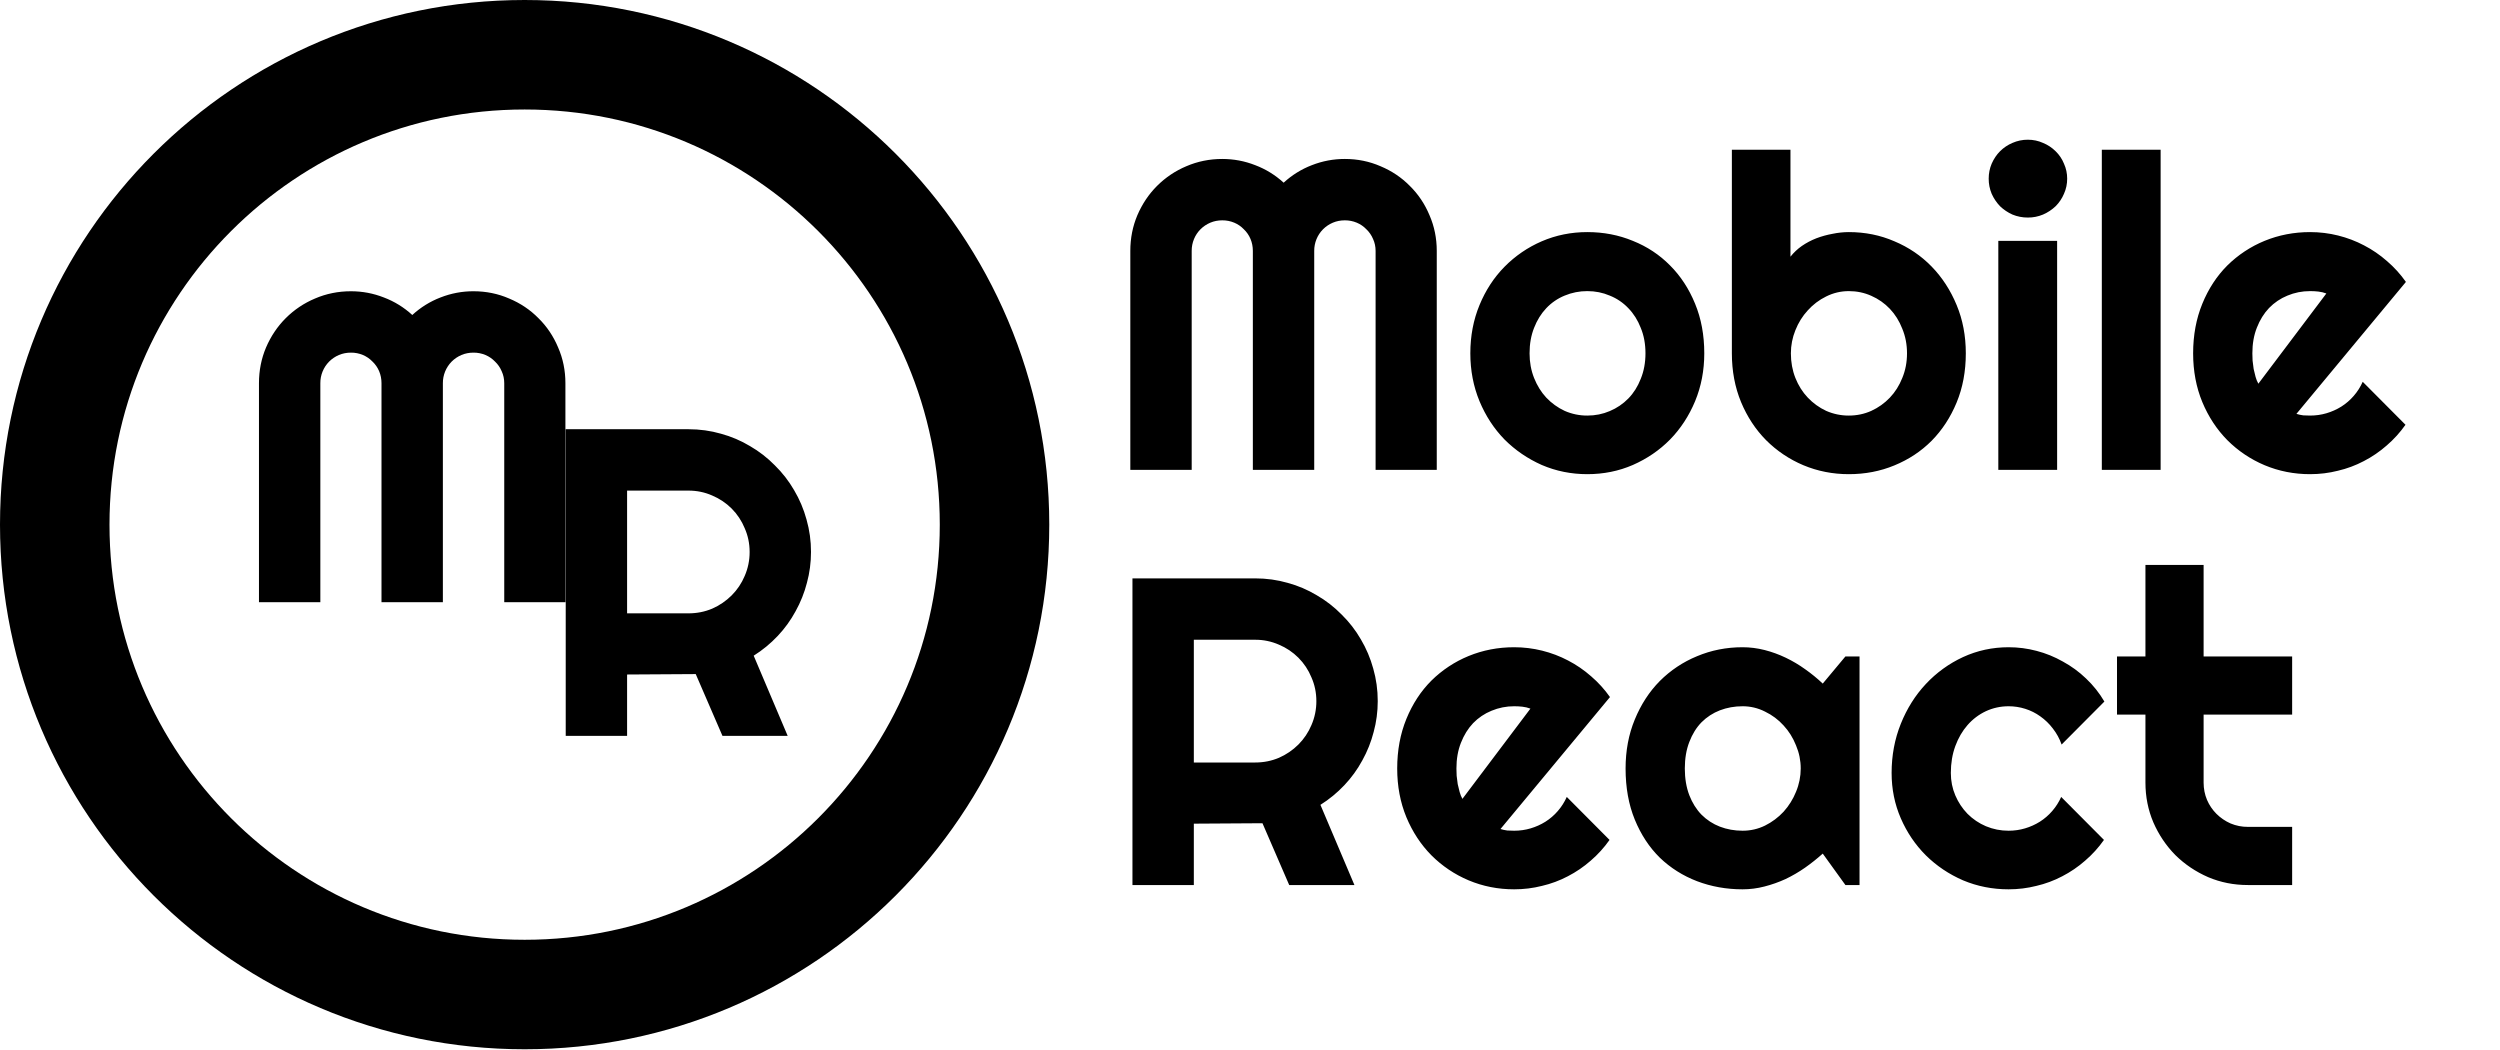
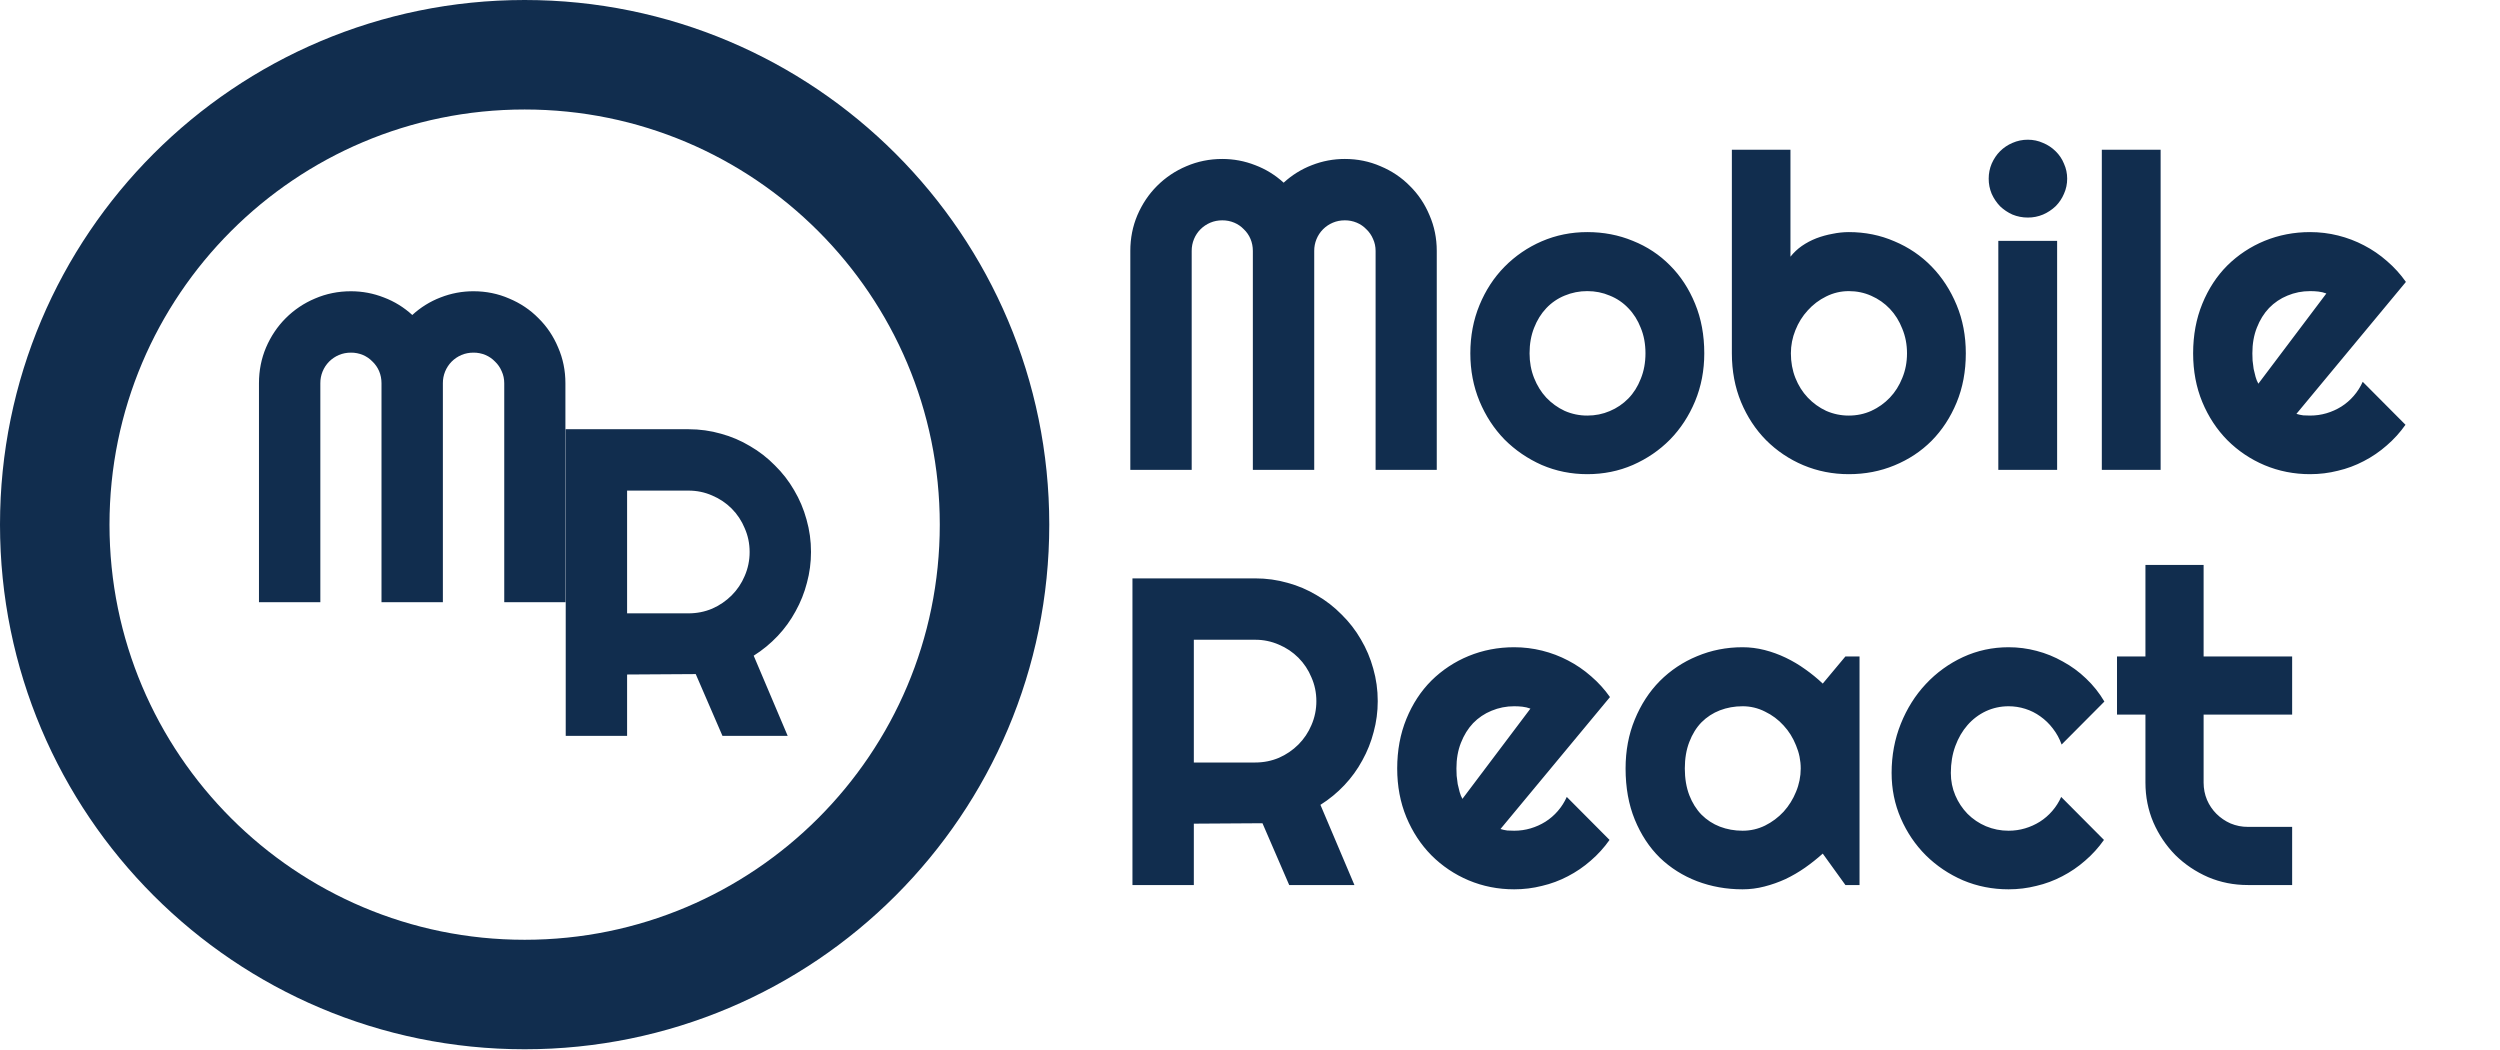
<svg xmlns="http://www.w3.org/2000/svg" width="548" height="230" fill="none">
-   <circle cx="115" cy="115" r="103" stroke="#000" stroke-width="24" />
-   <path fill="#000" d="M123.938 132h-13.407V84c0-.938-.187-1.813-.562-2.625a6.219 6.219 0 0 0-1.453-2.11 6.214 6.214 0 0 0-2.11-1.453 6.664 6.664 0 0 0-2.625-.515c-.937 0-1.812.172-2.625.516A6.734 6.734 0 0 0 99 79.266 6.666 6.666 0 0 0 97.078 84v48H83.625V84c0-.938-.172-1.813-.516-2.625a6.216 6.216 0 0 0-1.453-2.11 6.213 6.213 0 0 0-2.11-1.453 6.668 6.668 0 0 0-2.624-.515c-.938 0-1.813.172-2.625.516a6.73 6.73 0 0 0-2.156 1.453A6.666 6.666 0 0 0 70.219 84v48H56.766V84c0-2.781.515-5.39 1.547-7.828 1.062-2.469 2.5-4.61 4.312-6.422a20.025 20.025 0 0 1 6.422-4.313c2.469-1.062 5.094-1.593 7.875-1.593 2.5 0 4.906.453 7.219 1.36a19.247 19.247 0 0 1 6.234 3.843 19.375 19.375 0 0 1 6.188-3.844 19.611 19.611 0 0 1 7.218-1.36c2.781 0 5.391.532 7.828 1.594 2.469 1.032 4.61 2.47 6.422 4.313 1.844 1.813 3.281 3.953 4.313 6.422 1.062 2.437 1.594 5.047 1.594 7.828v48ZM137.459 107.54v26.906h13.453c1.844 0 3.578-.344 5.203-1.031a13.975 13.975 0 0 0 4.266-2.906 13.318 13.318 0 0 0 2.859-4.266 13.04 13.04 0 0 0 1.078-5.25c0-1.844-.359-3.578-1.078-5.203a13.19 13.19 0 0 0-2.859-4.313 13.318 13.318 0 0 0-4.266-2.859c-1.625-.719-3.359-1.078-5.203-1.078h-13.453Zm0 53.766h-13.453v-67.22h26.906c2.469 0 4.844.329 7.125.985a25.143 25.143 0 0 1 6.375 2.719c2 1.156 3.812 2.562 5.437 4.219a25.348 25.348 0 0 1 4.219 5.437c1.188 2 2.094 4.141 2.719 6.422a25.65 25.65 0 0 1 .984 7.125c0 2.313-.297 4.563-.89 6.75a26.23 26.23 0 0 1-2.485 6.234 25.637 25.637 0 0 1-3.937 5.438 26.826 26.826 0 0 1-5.25 4.312l7.453 17.579h-14.297l-5.859-13.547-15.047.093v13.454ZM314.938 103h-13.407V55c0-.938-.187-1.813-.562-2.625a6.219 6.219 0 0 0-1.453-2.11 6.214 6.214 0 0 0-2.11-1.453 6.664 6.664 0 0 0-2.625-.515c-.937 0-1.812.172-2.625.516A6.734 6.734 0 0 0 290 50.266 6.663 6.663 0 0 0 288.078 55v48h-13.453V55c0-.938-.172-1.813-.516-2.625a6.205 6.205 0 0 0-1.453-2.11 6.22 6.22 0 0 0-2.109-1.453 6.671 6.671 0 0 0-2.625-.515c-.938 0-1.813.172-2.625.516a6.723 6.723 0 0 0-2.156 1.453 6.568 6.568 0 0 0-1.407 2.109 6.68 6.68 0 0 0-.515 2.625v48h-13.453V55c0-2.781.515-5.39 1.546-7.828 1.063-2.469 2.5-4.61 4.313-6.422a20.022 20.022 0 0 1 6.422-4.313c2.469-1.062 5.094-1.593 7.875-1.593 2.5 0 4.906.453 7.219 1.36a19.252 19.252 0 0 1 6.234 3.843 19.378 19.378 0 0 1 6.187-3.844 19.616 19.616 0 0 1 7.219-1.36c2.781 0 5.391.532 7.828 1.594 2.469 1.032 4.61 2.47 6.422 4.313 1.844 1.813 3.281 3.953 4.313 6.422 1.062 2.437 1.594 5.047 1.594 7.828v48Zm58.64-25.547c0 3.75-.672 7.25-2.016 10.5-1.343 3.219-3.171 6.016-5.484 8.39-2.312 2.344-5.031 4.204-8.156 5.579-3.094 1.344-6.422 2.016-9.984 2.016-3.532 0-6.86-.672-9.985-2.016-3.094-1.375-5.812-3.234-8.156-5.578-2.313-2.375-4.141-5.172-5.485-8.39-1.343-3.25-2.015-6.75-2.015-10.5 0-3.813.672-7.345 2.015-10.595 1.344-3.25 3.172-6.046 5.485-8.39a25.773 25.773 0 0 1 8.156-5.578c3.125-1.344 6.453-2.016 9.985-2.016 3.562 0 6.89.64 9.984 1.922 3.125 1.25 5.844 3.047 8.156 5.39 2.313 2.313 4.141 5.11 5.484 8.391 1.344 3.25 2.016 6.875 2.016 10.875Zm-12.89 0c0-2.062-.344-3.922-1.032-5.578-.656-1.688-1.562-3.125-2.718-4.313a11.39 11.39 0 0 0-4.079-2.765c-1.531-.656-3.171-.984-4.921-.984a12.7 12.7 0 0 0-4.969.984 11.483 11.483 0 0 0-4.031 2.766c-1.126 1.187-2.016 2.624-2.672 4.312-.657 1.656-.985 3.516-.985 5.578 0 1.938.328 3.734.985 5.39.656 1.657 1.546 3.094 2.672 4.313a13.289 13.289 0 0 0 4.031 2.906 12.201 12.201 0 0 0 4.969 1.032c1.75 0 3.39-.328 4.921-.985a12.254 12.254 0 0 0 4.079-2.765c1.156-1.188 2.062-2.625 2.718-4.313.688-1.687 1.032-3.547 1.032-5.578Zm70.218 0c0 3.938-.672 7.531-2.015 10.781-1.344 3.25-3.172 6.047-5.485 8.391-2.312 2.313-5.031 4.109-8.156 5.391-3.094 1.281-6.422 1.922-9.984 1.922-3.532 0-6.86-.657-9.985-1.969a25.528 25.528 0 0 1-8.156-5.485c-2.313-2.343-4.141-5.125-5.484-8.343-1.344-3.25-2.016-6.813-2.016-10.688V32.828h12.844v23.438a11.843 11.843 0 0 1 2.484-2.344c1-.688 2.063-1.25 3.188-1.688a20.046 20.046 0 0 1 3.562-.984 17.71 17.71 0 0 1 3.563-.375c3.562 0 6.89.672 9.984 2.016 3.125 1.312 5.844 3.156 8.156 5.53 2.313 2.376 4.141 5.188 5.485 8.438 1.343 3.22 2.015 6.75 2.015 10.594Zm-12.89 0c0-1.937-.344-3.734-1.032-5.39-.656-1.688-1.562-3.141-2.718-4.36a12.512 12.512 0 0 0-4.078-2.86c-1.532-.687-3.172-1.03-4.922-1.03-1.75 0-3.407.39-4.969 1.171a13.217 13.217 0 0 0-4.031 3.047c-1.157 1.25-2.063 2.703-2.719 4.36a13.402 13.402 0 0 0-.985 5.062c0 1.938.329 3.734.985 5.39.656 1.657 1.562 3.094 2.719 4.313a13.289 13.289 0 0 0 4.031 2.906 12.201 12.201 0 0 0 4.969 1.032c1.75 0 3.39-.344 4.922-1.031a13.134 13.134 0 0 0 4.078-2.907c1.156-1.219 2.062-2.656 2.718-4.312.688-1.656 1.032-3.453 1.032-5.39Zm35.109-38.297a7.944 7.944 0 0 1-.703 3.328 8.515 8.515 0 0 1-1.828 2.72 9.475 9.475 0 0 1-2.766 1.827 8.427 8.427 0 0 1-3.328.657 8.775 8.775 0 0 1-3.375-.657 9.678 9.678 0 0 1-2.719-1.828 9.668 9.668 0 0 1-1.828-2.719 8.441 8.441 0 0 1-.656-3.328c0-1.156.219-2.25.656-3.281.469-1.063 1.078-1.969 1.828-2.719a8.516 8.516 0 0 1 2.719-1.828 8.27 8.27 0 0 1 3.375-.703c1.188 0 2.297.234 3.328.703a8.378 8.378 0 0 1 2.766 1.828 7.879 7.879 0 0 1 1.828 2.719 7.833 7.833 0 0 1 .703 3.281ZM450.922 103h-12.891V52.797h12.891V103Zm22.687 0h-12.89V32.828h12.89V103Zm29.766-12.281c.5.156 1 .265 1.5.328.5.031 1 .047 1.5.047 1.25 0 2.453-.172 3.609-.516a13.122 13.122 0 0 0 3.235-1.453 12.268 12.268 0 0 0 2.719-2.344 12.382 12.382 0 0 0 1.968-3.094l9.375 9.422a24.754 24.754 0 0 1-4.125 4.547 24.943 24.943 0 0 1-5.015 3.422 23.774 23.774 0 0 1-5.672 2.11c-1.969.5-4 .75-6.094.75-3.531 0-6.859-.657-9.984-1.969a25.521 25.521 0 0 1-8.157-5.485c-2.312-2.343-4.14-5.125-5.484-8.343-1.344-3.25-2.016-6.813-2.016-10.688 0-3.969.672-7.594 2.016-10.875 1.344-3.281 3.172-6.078 5.484-8.39a25.252 25.252 0 0 1 8.157-5.391c3.125-1.281 6.453-1.922 9.984-1.922 2.094 0 4.141.25 6.141.75s3.89 1.219 5.672 2.156c1.812.938 3.5 2.094 5.062 3.469a24.794 24.794 0 0 1 4.125 4.547l-24 28.922Zm6.563-26.39a7.386 7.386 0 0 0-1.782-.423 16.159 16.159 0 0 0-1.781-.093c-1.75 0-3.406.328-4.969.984a11.783 11.783 0 0 0-4.031 2.719c-1.125 1.187-2.016 2.625-2.672 4.312-.656 1.656-.984 3.531-.984 5.625 0 .469.015 1 .047 1.594.062.594.14 1.203.234 1.828.125.594.266 1.172.422 1.734a6.53 6.53 0 0 0 .609 1.5l14.907-19.78Zm-248.25 75.905v26.907h13.453c1.843 0 3.578-.344 5.203-1.032a13.923 13.923 0 0 0 4.265-2.906 13.311 13.311 0 0 0 2.86-4.265 13.048 13.048 0 0 0 1.078-5.25c0-1.844-.359-3.579-1.078-5.204a13.173 13.173 0 0 0-2.86-4.312 13.29 13.29 0 0 0-4.265-2.86 12.733 12.733 0 0 0-5.203-1.078h-13.453Zm0 53.766h-13.454v-67.219h26.907c2.468 0 4.843.328 7.125.985a25.16 25.16 0 0 1 6.375 2.718c2 1.157 3.812 2.563 5.437 4.219a25.385 25.385 0 0 1 4.219 5.438c1.187 2 2.094 4.14 2.719 6.421.656 2.282.984 4.657.984 7.126 0 2.312-.297 4.562-.891 6.75a26.218 26.218 0 0 1-2.484 6.234 25.666 25.666 0 0 1-3.937 5.437 26.83 26.83 0 0 1-5.25 4.313L296.891 194h-14.297l-5.86-13.547-15.046.094V194Zm67.218-12.281c.5.156 1 .265 1.5.328.5.031 1 .047 1.5.047 1.25 0 2.453-.172 3.61-.516a13.143 13.143 0 0 0 3.234-1.453 12.223 12.223 0 0 0 2.719-2.344 12.392 12.392 0 0 0 1.969-3.093l9.374 9.421a24.78 24.78 0 0 1-4.124 4.547 24.97 24.97 0 0 1-5.016 3.422 23.758 23.758 0 0 1-5.672 2.11c-1.969.5-4 .75-6.094.75-3.531 0-6.859-.657-9.984-1.969a25.502 25.502 0 0 1-8.156-5.485c-2.313-2.343-4.141-5.125-5.485-8.343-1.343-3.25-2.015-6.813-2.015-10.688 0-3.969.672-7.594 2.015-10.875 1.344-3.281 3.172-6.078 5.485-8.39a25.227 25.227 0 0 1 8.156-5.391c3.125-1.281 6.453-1.922 9.984-1.922 2.094 0 4.141.25 6.141.75s3.891 1.219 5.672 2.156c1.812.938 3.5 2.094 5.062 3.469a24.749 24.749 0 0 1 4.125 4.547l-24 28.922Zm6.563-26.391a7.394 7.394 0 0 0-1.781-.422 16.287 16.287 0 0 0-1.782-.094 12.7 12.7 0 0 0-4.968.985 11.771 11.771 0 0 0-4.032 2.719c-1.125 1.187-2.015 2.625-2.672 4.312-.656 1.656-.984 3.531-.984 5.625 0 .469.016 1 .047 1.594.062.594.141 1.203.234 1.828.125.594.266 1.172.422 1.734.156.563.359 1.063.609 1.5l14.907-19.781ZM407.609 194h-3.093l-4.969-6.891a42.294 42.294 0 0 1-3.891 3.094 30.382 30.382 0 0 1-4.265 2.485 27.316 27.316 0 0 1-4.641 1.64 18.93 18.93 0 0 1-4.781.61c-3.531 0-6.86-.594-9.985-1.782-3.093-1.187-5.812-2.906-8.156-5.156-2.312-2.281-4.14-5.062-5.484-8.344-1.344-3.281-2.016-7.015-2.016-11.203 0-3.906.672-7.484 2.016-10.734 1.344-3.281 3.172-6.094 5.484-8.438a24.897 24.897 0 0 1 8.156-5.437c3.125-1.313 6.454-1.969 9.985-1.969 1.625 0 3.234.203 4.828.609 1.594.407 3.141.969 4.641 1.688s2.921 1.562 4.265 2.531a34.394 34.394 0 0 1 3.844 3.141l4.969-5.953h3.093V194Zm-12.89-25.547c0-1.75-.344-3.437-1.031-5.062-.657-1.657-1.563-3.11-2.719-4.36a13.06 13.06 0 0 0-4.078-3.047 10.683 10.683 0 0 0-4.922-1.172c-1.75 0-3.407.297-4.969.891a11.544 11.544 0 0 0-4.031 2.625c-1.125 1.156-2.016 2.594-2.672 4.313-.656 1.687-.985 3.625-.985 5.812 0 2.188.329 4.141.985 5.859.656 1.688 1.547 3.11 2.672 4.266a11.544 11.544 0 0 0 4.031 2.625c1.562.594 3.219.891 4.969.891 1.75 0 3.39-.375 4.922-1.125a14.09 14.09 0 0 0 4.078-3.047 14.637 14.637 0 0 0 2.719-4.36 13.214 13.214 0 0 0 1.031-5.109Zm66.562-14.672-9.375 9.422a12.307 12.307 0 0 0-1.922-3.515 12.384 12.384 0 0 0-2.765-2.672c-1-.719-2.094-1.266-3.281-1.641a12.078 12.078 0 0 0-3.657-.563c-1.75 0-3.406.36-4.969 1.079a12.286 12.286 0 0 0-4.031 3.047c-1.125 1.281-2.015 2.812-2.672 4.593-.656 1.781-.984 3.75-.984 5.907 0 1.75.328 3.39.984 4.921a13.169 13.169 0 0 0 2.672 4.032 12.75 12.75 0 0 0 4.031 2.718 12.69 12.69 0 0 0 4.969.985c1.25 0 2.453-.172 3.61-.516a13.143 13.143 0 0 0 3.234-1.453 12.246 12.246 0 0 0 2.719-2.344 12.388 12.388 0 0 0 1.968-3.093l9.376 9.421a24.79 24.79 0 0 1-4.126 4.547 24.936 24.936 0 0 1-5.015 3.422 23.758 23.758 0 0 1-5.672 2.11c-1.969.5-4 .75-6.094.75-3.531 0-6.859-.657-9.984-1.969-3.094-1.344-5.813-3.172-8.156-5.485-2.313-2.312-4.141-5.015-5.485-8.109-1.344-3.094-2.015-6.406-2.015-9.937 0-3.844.671-7.438 2.015-10.782 1.344-3.344 3.172-6.25 5.485-8.718a26.235 26.235 0 0 1 8.156-5.907c3.125-1.437 6.453-2.156 9.984-2.156 2.094 0 4.141.266 6.141.797a23.745 23.745 0 0 1 5.766 2.344c1.843 1 3.531 2.234 5.062 3.703a22.843 22.843 0 0 1 4.031 5.062ZM492.734 194c-3.093 0-6-.578-8.718-1.734-2.719-1.188-5.11-2.797-7.172-4.828-2.032-2.063-3.641-4.454-4.828-7.172-1.157-2.719-1.735-5.625-1.735-8.719v-14.906h-6.234v-12.75h6.234v-20.063h12.75v20.063h19.407v12.75h-19.407v14.906c0 1.344.25 2.609.75 3.797a9.73 9.73 0 0 0 2.063 3.047 10.233 10.233 0 0 0 3.094 2.109 9.68 9.68 0 0 0 3.796.75h9.704V194h-9.704Z" />
+   <circle cx="115" cy="115" r="103" stroke="#112D4E" stroke-width="24" />
+   <path fill="#112D4E" d="M123.938 132h-13.407V84c0-.938-.187-1.813-.562-2.625a6.219 6.219 0 0 0-1.453-2.11 6.214 6.214 0 0 0-2.11-1.453 6.664 6.664 0 0 0-2.625-.515c-.937 0-1.812.172-2.625.516A6.734 6.734 0 0 0 99 79.266 6.666 6.666 0 0 0 97.078 84v48H83.625V84c0-.938-.172-1.813-.516-2.625a6.216 6.216 0 0 0-1.453-2.11 6.213 6.213 0 0 0-2.11-1.453 6.668 6.668 0 0 0-2.624-.515c-.938 0-1.813.172-2.625.516a6.73 6.73 0 0 0-2.156 1.453A6.666 6.666 0 0 0 70.219 84v48H56.766V84c0-2.781.515-5.39 1.547-7.828 1.062-2.469 2.5-4.61 4.312-6.422a20.025 20.025 0 0 1 6.422-4.313c2.469-1.062 5.094-1.593 7.875-1.593 2.5 0 4.906.453 7.219 1.36a19.247 19.247 0 0 1 6.234 3.843 19.375 19.375 0 0 1 6.188-3.844 19.611 19.611 0 0 1 7.218-1.36c2.781 0 5.391.532 7.828 1.594 2.469 1.032 4.61 2.47 6.422 4.313 1.844 1.813 3.281 3.953 4.313 6.422 1.062 2.437 1.594 5.047 1.594 7.828v48ZM137.459 107.54v26.906h13.453c1.844 0 3.578-.344 5.203-1.031a13.975 13.975 0 0 0 4.266-2.906 13.318 13.318 0 0 0 2.859-4.266 13.04 13.04 0 0 0 1.078-5.25c0-1.844-.359-3.578-1.078-5.203a13.19 13.19 0 0 0-2.859-4.313 13.318 13.318 0 0 0-4.266-2.859c-1.625-.719-3.359-1.078-5.203-1.078h-13.453Zm0 53.766h-13.453v-67.22h26.906c2.469 0 4.844.329 7.125.985a25.143 25.143 0 0 1 6.375 2.719c2 1.156 3.812 2.562 5.437 4.219a25.348 25.348 0 0 1 4.219 5.437c1.188 2 2.094 4.141 2.719 6.422a25.65 25.65 0 0 1 .984 7.125c0 2.313-.297 4.563-.89 6.75a26.23 26.23 0 0 1-2.485 6.234 25.637 25.637 0 0 1-3.937 5.438 26.826 26.826 0 0 1-5.25 4.312l7.453 17.579h-14.297l-5.859-13.547-15.047.093v13.454ZM314.938 103h-13.407V55c0-.938-.187-1.813-.562-2.625a6.219 6.219 0 0 0-1.453-2.11 6.214 6.214 0 0 0-2.11-1.453 6.664 6.664 0 0 0-2.625-.515c-.937 0-1.812.172-2.625.516A6.734 6.734 0 0 0 290 50.266 6.663 6.663 0 0 0 288.078 55v48h-13.453V55c0-.938-.172-1.813-.516-2.625a6.205 6.205 0 0 0-1.453-2.11 6.22 6.22 0 0 0-2.109-1.453 6.671 6.671 0 0 0-2.625-.515c-.938 0-1.813.172-2.625.516a6.723 6.723 0 0 0-2.156 1.453 6.568 6.568 0 0 0-1.407 2.109 6.68 6.68 0 0 0-.515 2.625v48h-13.453V55c0-2.781.515-5.39 1.546-7.828 1.063-2.469 2.5-4.61 4.313-6.422a20.022 20.022 0 0 1 6.422-4.313c2.469-1.062 5.094-1.593 7.875-1.593 2.5 0 4.906.453 7.219 1.36a19.252 19.252 0 0 1 6.234 3.843 19.378 19.378 0 0 1 6.187-3.844 19.616 19.616 0 0 1 7.219-1.36c2.781 0 5.391.532 7.828 1.594 2.469 1.032 4.61 2.47 6.422 4.313 1.844 1.813 3.281 3.953 4.313 6.422 1.062 2.437 1.594 5.047 1.594 7.828v48Zm58.64-25.547c0 3.75-.672 7.25-2.016 10.5-1.343 3.219-3.171 6.016-5.484 8.39-2.312 2.344-5.031 4.204-8.156 5.579-3.094 1.344-6.422 2.016-9.984 2.016-3.532 0-6.86-.672-9.985-2.016-3.094-1.375-5.812-3.234-8.156-5.578-2.313-2.375-4.141-5.172-5.485-8.39-1.343-3.25-2.015-6.75-2.015-10.5 0-3.813.672-7.345 2.015-10.595 1.344-3.25 3.172-6.046 5.485-8.39a25.773 25.773 0 0 1 8.156-5.578c3.125-1.344 6.453-2.016 9.985-2.016 3.562 0 6.89.64 9.984 1.922 3.125 1.25 5.844 3.047 8.156 5.39 2.313 2.313 4.141 5.11 5.484 8.391 1.344 3.25 2.016 6.875 2.016 10.875Zm-12.89 0c0-2.062-.344-3.922-1.032-5.578-.656-1.688-1.562-3.125-2.718-4.313a11.39 11.39 0 0 0-4.079-2.765c-1.531-.656-3.171-.984-4.921-.984a12.7 12.7 0 0 0-4.969.984 11.483 11.483 0 0 0-4.031 2.766c-1.126 1.187-2.016 2.624-2.672 4.312-.657 1.656-.985 3.516-.985 5.578 0 1.938.328 3.734.985 5.39.656 1.657 1.546 3.094 2.672 4.313a13.289 13.289 0 0 0 4.031 2.906 12.201 12.201 0 0 0 4.969 1.032c1.75 0 3.39-.328 4.921-.985a12.254 12.254 0 0 0 4.079-2.765c1.156-1.188 2.062-2.625 2.718-4.313.688-1.687 1.032-3.547 1.032-5.578Zm70.218 0c0 3.938-.672 7.531-2.015 10.781-1.344 3.25-3.172 6.047-5.485 8.391-2.312 2.313-5.031 4.109-8.156 5.391-3.094 1.281-6.422 1.922-9.984 1.922-3.532 0-6.86-.657-9.985-1.969a25.528 25.528 0 0 1-8.156-5.485c-2.313-2.343-4.141-5.125-5.484-8.343-1.344-3.25-2.016-6.813-2.016-10.688V32.828h12.844v23.438a11.843 11.843 0 0 1 2.484-2.344c1-.688 2.063-1.25 3.188-1.688a20.046 20.046 0 0 1 3.562-.984 17.71 17.71 0 0 1 3.563-.375c3.562 0 6.89.672 9.984 2.016 3.125 1.312 5.844 3.156 8.156 5.53 2.313 2.376 4.141 5.188 5.485 8.438 1.343 3.22 2.015 6.75 2.015 10.594Zm-12.89 0c0-1.937-.344-3.734-1.032-5.39-.656-1.688-1.562-3.141-2.718-4.36a12.512 12.512 0 0 0-4.078-2.86c-1.532-.687-3.172-1.03-4.922-1.03-1.75 0-3.407.39-4.969 1.171a13.217 13.217 0 0 0-4.031 3.047c-1.157 1.25-2.063 2.703-2.719 4.36a13.402 13.402 0 0 0-.985 5.062c0 1.938.329 3.734.985 5.39.656 1.657 1.562 3.094 2.719 4.313a13.289 13.289 0 0 0 4.031 2.906 12.201 12.201 0 0 0 4.969 1.032c1.75 0 3.39-.344 4.922-1.031a13.134 13.134 0 0 0 4.078-2.907c1.156-1.219 2.062-2.656 2.718-4.312.688-1.656 1.032-3.453 1.032-5.39Zm35.109-38.297a7.944 7.944 0 0 1-.703 3.328 8.515 8.515 0 0 1-1.828 2.72 9.475 9.475 0 0 1-2.766 1.827 8.427 8.427 0 0 1-3.328.657 8.775 8.775 0 0 1-3.375-.657 9.678 9.678 0 0 1-2.719-1.828 9.668 9.668 0 0 1-1.828-2.719 8.441 8.441 0 0 1-.656-3.328c0-1.156.219-2.25.656-3.281.469-1.063 1.078-1.969 1.828-2.719a8.516 8.516 0 0 1 2.719-1.828 8.27 8.27 0 0 1 3.375-.703c1.188 0 2.297.234 3.328.703a8.378 8.378 0 0 1 2.766 1.828 7.879 7.879 0 0 1 1.828 2.719 7.833 7.833 0 0 1 .703 3.281ZM450.922 103h-12.891V52.797h12.891V103Zm22.687 0h-12.89V32.828h12.89V103Zm29.766-12.281c.5.156 1 .265 1.5.328.5.031 1 .047 1.5.047 1.25 0 2.453-.172 3.609-.516a13.122 13.122 0 0 0 3.235-1.453 12.268 12.268 0 0 0 2.719-2.344 12.382 12.382 0 0 0 1.968-3.094l9.375 9.422a24.754 24.754 0 0 1-4.125 4.547 24.943 24.943 0 0 1-5.015 3.422 23.774 23.774 0 0 1-5.672 2.11c-1.969.5-4 .75-6.094.75-3.531 0-6.859-.657-9.984-1.969a25.521 25.521 0 0 1-8.157-5.485c-2.312-2.343-4.14-5.125-5.484-8.343-1.344-3.25-2.016-6.813-2.016-10.688 0-3.969.672-7.594 2.016-10.875 1.344-3.281 3.172-6.078 5.484-8.39a25.252 25.252 0 0 1 8.157-5.391c3.125-1.281 6.453-1.922 9.984-1.922 2.094 0 4.141.25 6.141.75s3.89 1.219 5.672 2.156c1.812.938 3.5 2.094 5.062 3.469a24.794 24.794 0 0 1 4.125 4.547l-24 28.922Zm6.563-26.39a7.386 7.386 0 0 0-1.782-.423 16.159 16.159 0 0 0-1.781-.093c-1.75 0-3.406.328-4.969.984a11.783 11.783 0 0 0-4.031 2.719c-1.125 1.187-2.016 2.625-2.672 4.312-.656 1.656-.984 3.531-.984 5.625 0 .469.015 1 .047 1.594.062.594.14 1.203.234 1.828.125.594.266 1.172.422 1.734a6.53 6.53 0 0 0 .609 1.5l14.907-19.78Zm-248.25 75.905v26.907h13.453c1.843 0 3.578-.344 5.203-1.032a13.923 13.923 0 0 0 4.265-2.906 13.311 13.311 0 0 0 2.86-4.265 13.048 13.048 0 0 0 1.078-5.25c0-1.844-.359-3.579-1.078-5.204a13.173 13.173 0 0 0-2.86-4.312 13.29 13.29 0 0 0-4.265-2.86 12.733 12.733 0 0 0-5.203-1.078h-13.453Zm0 53.766h-13.454v-67.219h26.907c2.468 0 4.843.328 7.125.985a25.16 25.16 0 0 1 6.375 2.718c2 1.157 3.812 2.563 5.437 4.219a25.385 25.385 0 0 1 4.219 5.438c1.187 2 2.094 4.14 2.719 6.421.656 2.282.984 4.657.984 7.126 0 2.312-.297 4.562-.891 6.75a26.218 26.218 0 0 1-2.484 6.234 25.666 25.666 0 0 1-3.937 5.437 26.83 26.83 0 0 1-5.25 4.313L296.891 194h-14.297l-5.86-13.547-15.046.094V194Zm67.218-12.281c.5.156 1 .265 1.5.328.5.031 1 .047 1.5.047 1.25 0 2.453-.172 3.61-.516a13.143 13.143 0 0 0 3.234-1.453 12.223 12.223 0 0 0 2.719-2.344 12.392 12.392 0 0 0 1.969-3.093l9.374 9.421a24.78 24.78 0 0 1-4.124 4.547 24.97 24.97 0 0 1-5.016 3.422 23.758 23.758 0 0 1-5.672 2.11c-1.969.5-4 .75-6.094.75-3.531 0-6.859-.657-9.984-1.969a25.502 25.502 0 0 1-8.156-5.485c-2.313-2.343-4.141-5.125-5.485-8.343-1.343-3.25-2.015-6.813-2.015-10.688 0-3.969.672-7.594 2.015-10.875 1.344-3.281 3.172-6.078 5.485-8.39a25.227 25.227 0 0 1 8.156-5.391c3.125-1.281 6.453-1.922 9.984-1.922 2.094 0 4.141.25 6.141.75s3.891 1.219 5.672 2.156c1.812.938 3.5 2.094 5.062 3.469a24.749 24.749 0 0 1 4.125 4.547l-24 28.922Zm6.563-26.391a7.394 7.394 0 0 0-1.781-.422 16.287 16.287 0 0 0-1.782-.094 12.7 12.7 0 0 0-4.968.985 11.771 11.771 0 0 0-4.032 2.719c-1.125 1.187-2.015 2.625-2.672 4.312-.656 1.656-.984 3.531-.984 5.625 0 .469.016 1 .047 1.594.062.594.141 1.203.234 1.828.125.594.266 1.172.422 1.734.156.563.359 1.063.609 1.5l14.907-19.781ZM407.609 194h-3.093l-4.969-6.891a42.294 42.294 0 0 1-3.891 3.094 30.382 30.382 0 0 1-4.265 2.485 27.316 27.316 0 0 1-4.641 1.64 18.93 18.93 0 0 1-4.781.61c-3.531 0-6.86-.594-9.985-1.782-3.093-1.187-5.812-2.906-8.156-5.156-2.312-2.281-4.14-5.062-5.484-8.344-1.344-3.281-2.016-7.015-2.016-11.203 0-3.906.672-7.484 2.016-10.734 1.344-3.281 3.172-6.094 5.484-8.438a24.897 24.897 0 0 1 8.156-5.437c3.125-1.313 6.454-1.969 9.985-1.969 1.625 0 3.234.203 4.828.609 1.594.407 3.141.969 4.641 1.688s2.921 1.562 4.265 2.531a34.394 34.394 0 0 1 3.844 3.141l4.969-5.953h3.093V194Zm-12.89-25.547c0-1.75-.344-3.437-1.031-5.062-.657-1.657-1.563-3.11-2.719-4.36a13.06 13.06 0 0 0-4.078-3.047 10.683 10.683 0 0 0-4.922-1.172c-1.75 0-3.407.297-4.969.891a11.544 11.544 0 0 0-4.031 2.625c-1.125 1.156-2.016 2.594-2.672 4.313-.656 1.687-.985 3.625-.985 5.812 0 2.188.329 4.141.985 5.859.656 1.688 1.547 3.11 2.672 4.266a11.544 11.544 0 0 0 4.031 2.625c1.562.594 3.219.891 4.969.891 1.75 0 3.39-.375 4.922-1.125a14.09 14.09 0 0 0 4.078-3.047 14.637 14.637 0 0 0 2.719-4.36 13.214 13.214 0 0 0 1.031-5.109Zm66.562-14.672-9.375 9.422a12.307 12.307 0 0 0-1.922-3.515 12.384 12.384 0 0 0-2.765-2.672c-1-.719-2.094-1.266-3.281-1.641a12.078 12.078 0 0 0-3.657-.563c-1.75 0-3.406.36-4.969 1.079a12.286 12.286 0 0 0-4.031 3.047c-1.125 1.281-2.015 2.812-2.672 4.593-.656 1.781-.984 3.75-.984 5.907 0 1.75.328 3.39.984 4.921a13.169 13.169 0 0 0 2.672 4.032 12.75 12.75 0 0 0 4.031 2.718 12.69 12.69 0 0 0 4.969.985c1.25 0 2.453-.172 3.61-.516a13.143 13.143 0 0 0 3.234-1.453 12.246 12.246 0 0 0 2.719-2.344 12.388 12.388 0 0 0 1.968-3.093l9.376 9.421a24.79 24.79 0 0 1-4.126 4.547 24.936 24.936 0 0 1-5.015 3.422 23.758 23.758 0 0 1-5.672 2.11c-1.969.5-4 .75-6.094.75-3.531 0-6.859-.657-9.984-1.969-3.094-1.344-5.813-3.172-8.156-5.485-2.313-2.312-4.141-5.015-5.485-8.109-1.344-3.094-2.015-6.406-2.015-9.937 0-3.844.671-7.438 2.015-10.782 1.344-3.344 3.172-6.25 5.485-8.718a26.235 26.235 0 0 1 8.156-5.907c3.125-1.437 6.453-2.156 9.984-2.156 2.094 0 4.141.266 6.141.797a23.745 23.745 0 0 1 5.766 2.344c1.843 1 3.531 2.234 5.062 3.703a22.843 22.843 0 0 1 4.031 5.062ZM492.734 194c-3.093 0-6-.578-8.718-1.734-2.719-1.188-5.11-2.797-7.172-4.828-2.032-2.063-3.641-4.454-4.828-7.172-1.157-2.719-1.735-5.625-1.735-8.719v-14.906h-6.234v-12.75h6.234v-20.063h12.75v20.063h19.407v12.75h-19.407v14.906c0 1.344.25 2.609.75 3.797a9.73 9.73 0 0 0 2.063 3.047 10.233 10.233 0 0 0 3.094 2.109 9.68 9.68 0 0 0 3.796.75h9.704V194h-9.704Z" />
</svg>
